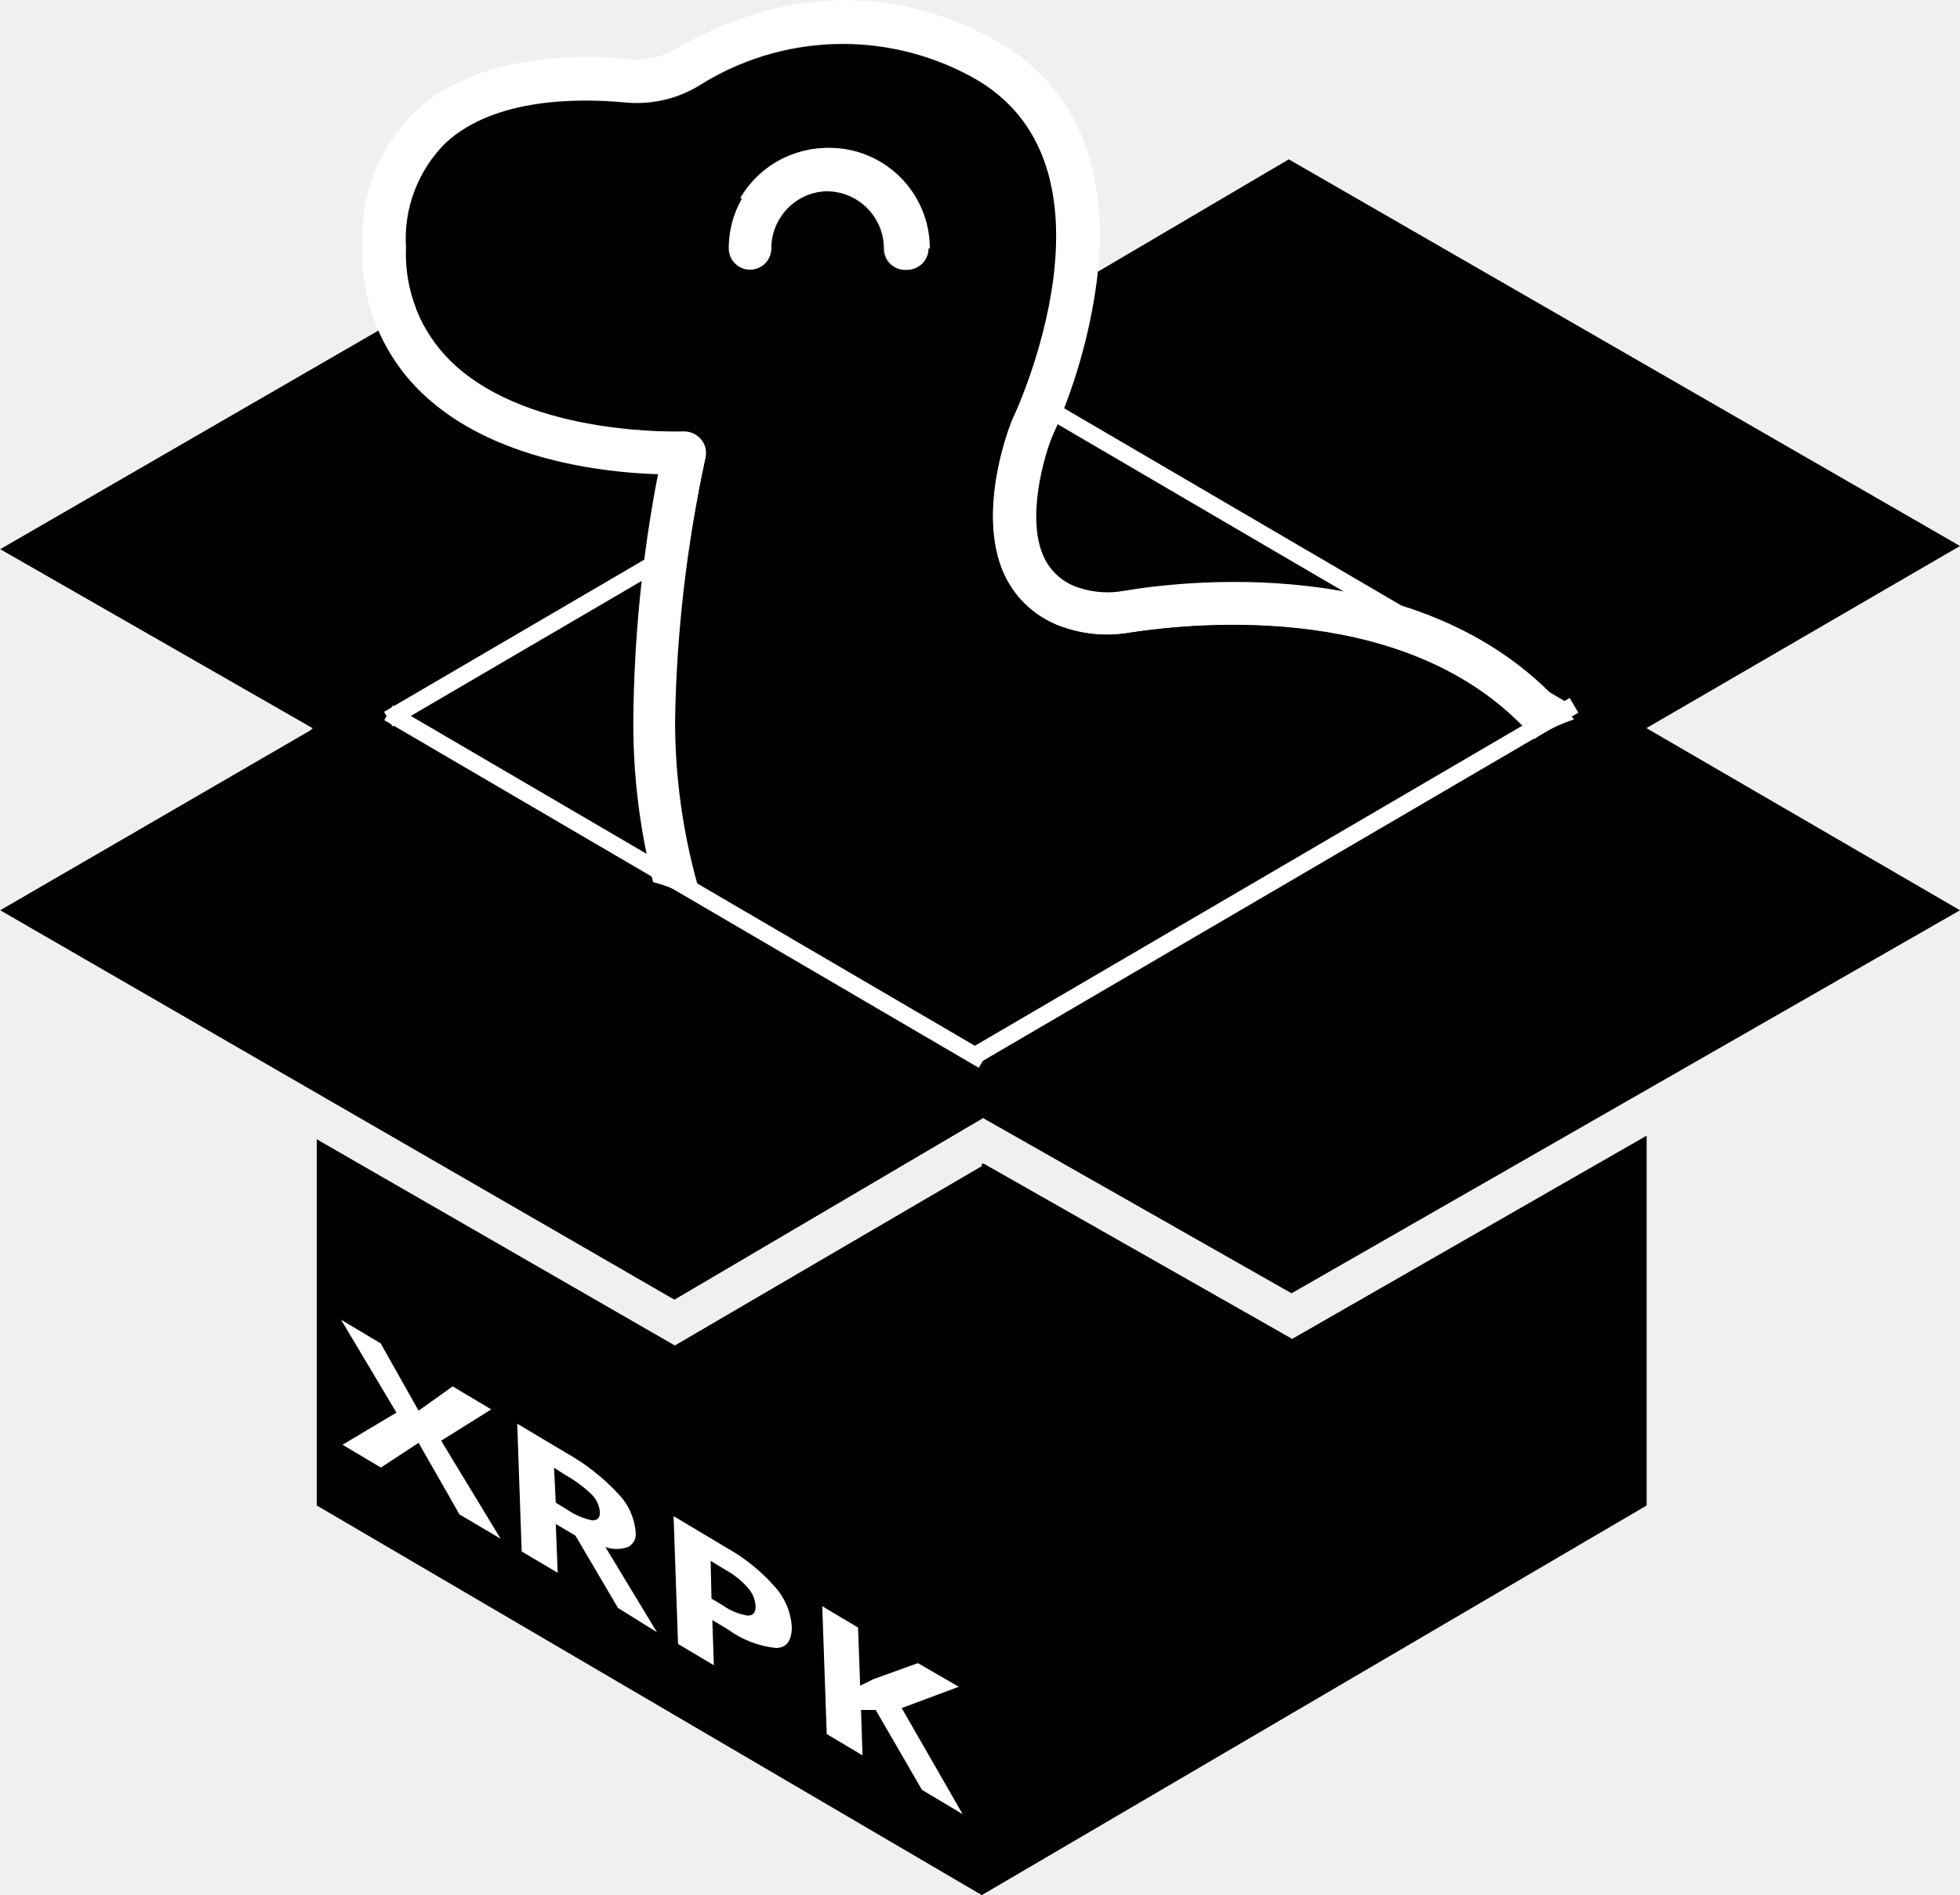
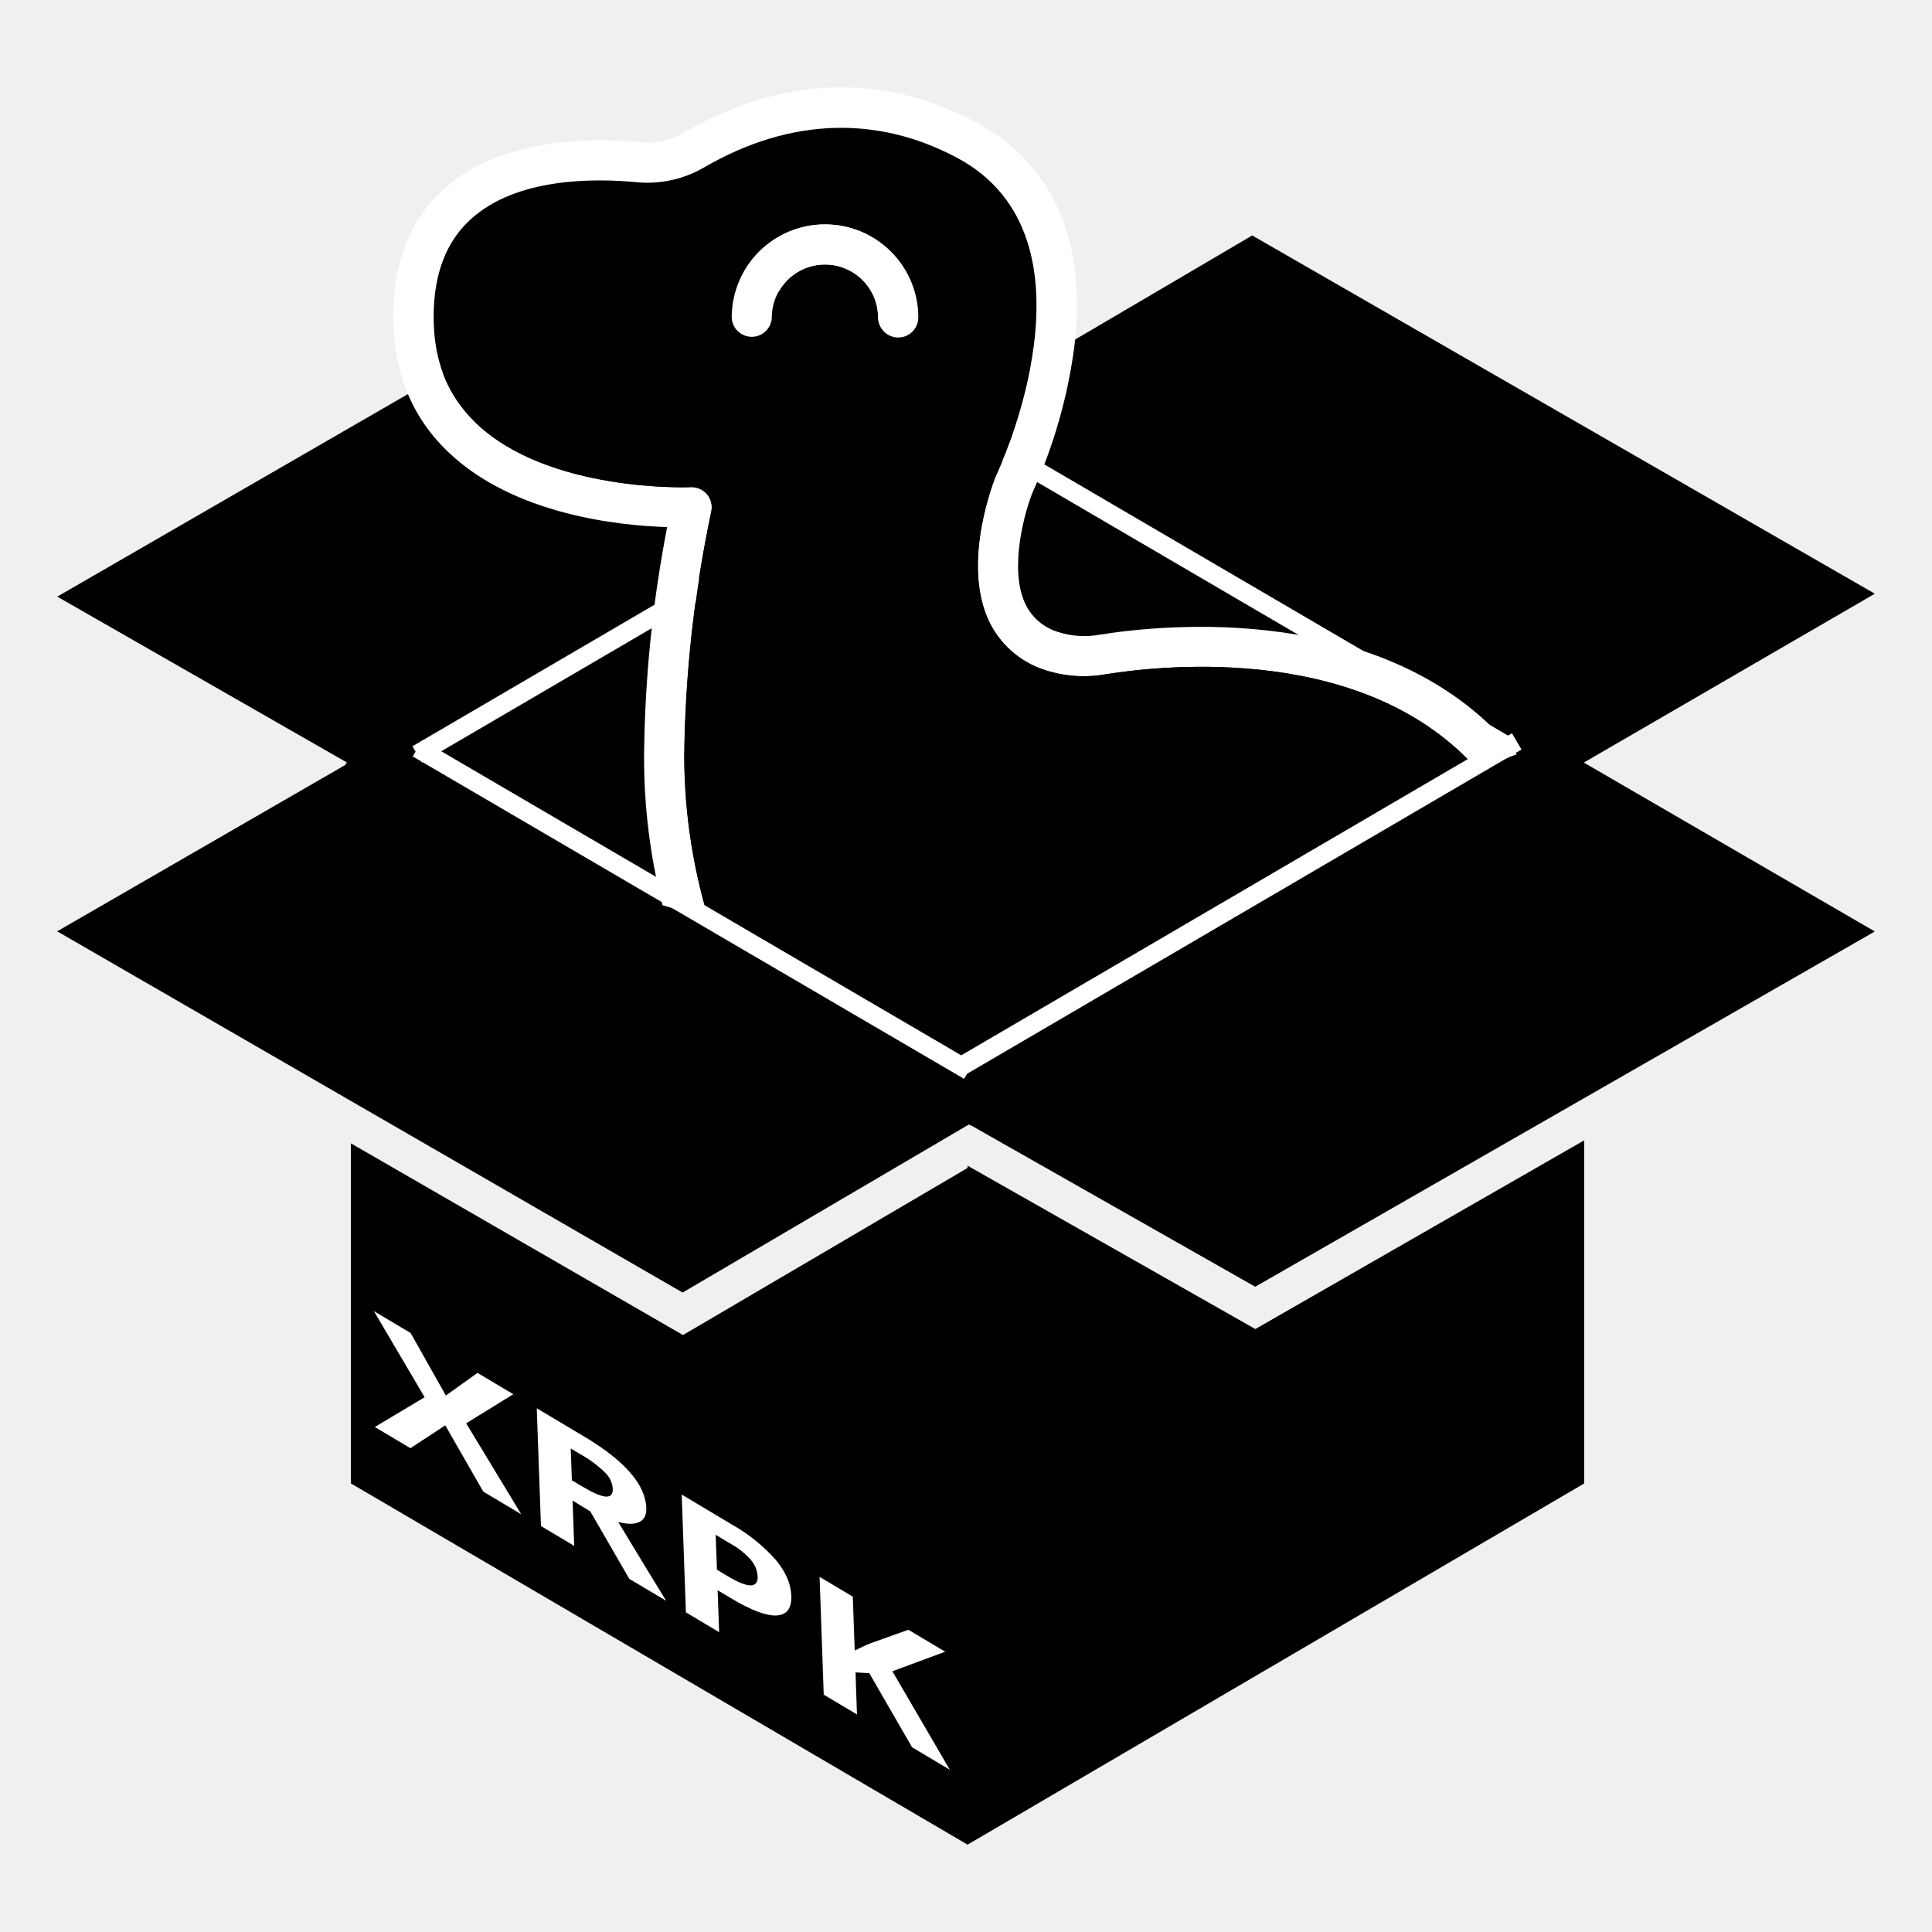
- <svg xmlns="http://www.w3.org/2000/svg" id="Layer_1" data-name="Layer 1" viewBox="0 0 92.01 88.95">
+ <svg xmlns="http://www.w3.org/2000/svg" id="Layer_1" data-name="Layer 1" viewBox="0 0 512 512">
  <defs>
-     <style>.cls-1{stroke:#fff;stroke-miterlimit:10;stroke-width:0.8px;}.cls-2{fill:#fff;}</style>
+     <style>.cls-1{stroke:#fff;stroke-miterlimit:10;stroke-width:5px;}.cls-2{fill:#fff;}</style>
  </defs>
-   <path d="M35.66,13,4,31.3l14.68,8.41-.12.06.06,0L4,48.25,35.65,66.53,50.15,58l.07.05h0l14.4,8.18L96,48.25,81.28,39.7,96,31.15,64.49,13,50.1,21.47ZM81.29,58.83,64.65,68.37,50.18,60.15l-.1,0v.11L35.67,68.68,18.86,59V76.19L50.08,94.48,81.29,76.19Z" transform="translate(-3.99 -5.52)" />
-   <line class="cls-1" x1="18.23" y1="33.76" x2="47.05" y2="16.91" />
-   <line class="cls-1" x1="47.17" y1="18" x2="73.43" y2="33.36" />
-   <path class="cls-2" d="M77.54,38.88c.12.13.22.28.34.41a7.16,7.16,0,0,0-1.86.92v0c-5.62-6.51-15.89-5.44-18.91-5A6.26,6.26,0,0,1,54,35a4.7,4.7,0,0,1-2.9-2.57c-1.34-3,.34-7.12.41-7.3s5.66-12-2-16.08a12.61,12.61,0,0,0-12.75.47,5.64,5.64,0,0,1-3.46.77c-2.15-.2-6.09-.23-8.4,1.89a6.35,6.35,0,0,0-1.87,4.93,7.05,7.05,0,0,0,2.17,5.39C28.88,26,36,25.77,36.08,25.75a1.05,1.05,0,0,1,.82.37,1,1,0,0,1,.22.86,62.46,62.46,0,0,0-1.37,12.38,28.55,28.55,0,0,0,1.4,8.81,6.53,6.53,0,0,0-2.5-1.24,30.15,30.15,0,0,1-.93-7.55,63.33,63.33,0,0,1,1.16-11.6c-2.45-.07-7.77-.63-11.07-3.8A9.08,9.08,0,0,1,21,17.13a8.27,8.27,0,0,1,2.55-6.44C26.44,8.06,31,8.06,33.51,8.3a3.79,3.79,0,0,0,2.26-.51c4.91-2.84,10-3,14.71-.51,3.93,2.1,5.67,6,5,11.42A25.83,25.83,0,0,1,53.39,26c-.38.91-1.23,3.83-.41,5.64a2.69,2.69,0,0,0,1.69,1.48,4.28,4.28,0,0,0,2.11.13C60.06,32.7,71.23,31.56,77.54,38.88Z" transform="translate(-3.99 -5.52)" />
-   <path d="M76,40.19v0a7.74,7.74,0,0,0-.7.51c-1.46,1.21-4.3,1.62-6,2.59-2.8,1.56-5.37,3.54-8.16,5.15a110.43,110.43,0,0,0-11.32,7.2,23.21,23.21,0,0,0-2.37-1,3.35,3.35,0,0,0-.45-.27,5.86,5.86,0,0,0-3-2.68c-1-.42-2-.87-3-1.34a9.1,9.1,0,0,0-1.39-.47,16.83,16.83,0,0,1-1.53-.74,6.1,6.1,0,0,0-1-.95,28.55,28.55,0,0,1-1.4-8.81A62.46,62.46,0,0,1,37.12,27a1,1,0,0,0-.22-.86,1.05,1.05,0,0,0-.82-.37c-.07,0-7.2.28-10.86-3.23a7.05,7.05,0,0,1-2.17-5.39,6.35,6.35,0,0,1,1.87-4.93c2.31-2.12,6.25-2.09,8.4-1.89a5.64,5.64,0,0,0,3.46-.77,12.61,12.61,0,0,1,12.75-.47c7.66,4.08,2.09,15.91,2,16.08s-1.75,4.31-.41,7.3A4.7,4.7,0,0,0,54,35a6.26,6.26,0,0,0,3.08.21C60.12,34.75,70.39,33.68,76,40.19Zm-29.46-22a1,1,0,0,0,1-1,4.72,4.72,0,0,0-9.44,0,1,1,0,0,0,2,0,2.69,2.69,0,0,1,5.38,0A1,1,0,0,0,46.55,18.19Z" transform="translate(-3.99 -5.52)" />
-   <path class="cls-2" d="M47.58,17.18a1,1,0,0,1-1,1,1,1,0,0,1-1-1,2.69,2.69,0,0,0-5.38,0,1,1,0,0,1-2,0,4.72,4.72,0,0,1,9.44,0Z" transform="translate(-3.99 -5.52)" />
-   <line class="cls-1" x1="18.24" y1="33.46" x2="46.15" y2="49.78" />
-   <line class="cls-1" x1="45.55" y1="49.68" x2="73.89" y2="33.11" />
-   <path class="cls-2" d="M27.49,77.75l-1.93-1.14-1.92-3.36-1.77,1.16-1.8-1.07,2.53-1.51L20,67.47l1.86,1.11,1.78,3.16,1.6-1.14,1.81,1.08L24.7,73.15Z" transform="translate(-3.99 -5.52)" />
-   <path class="cls-2" d="M30.08,77.06l.09,2.29-1.69-1-.21-6,2.31,1.38A9.88,9.88,0,0,1,33,75.63a2.92,2.92,0,0,1,.83,1.81.67.67,0,0,1-.36.7,1.57,1.57,0,0,1-1.06,0q1.86,3.08,2.42,4L33,81,31,77.6Zm0-1,.54.33a3.31,3.31,0,0,0,1.17.5c.25,0,.37-.12.36-.4a1.31,1.31,0,0,0-.41-.84,5.91,5.91,0,0,0-1.21-.89L30,74.42Z" transform="translate(-3.99 -5.52)" />
-   <path class="cls-2" d="M41.16,81.88c0,.64-.23,1-.75,1A4.64,4.64,0,0,1,38.15,82l-.72-.43.07,2.12-1.68-1-.21-6,2.53,1.51A8.61,8.61,0,0,1,40.36,80,3.09,3.09,0,0,1,41.16,81.88Zm-3.77-1.32.55.33a2.71,2.71,0,0,0,1.16.47c.25,0,.37-.15.36-.45a1.4,1.4,0,0,0-.35-.84,3.78,3.78,0,0,0-1-.82l-.76-.46Z" transform="translate(-3.99 -5.52)" />
-   <path class="cls-2" d="M49.18,90.68l-1.91-1.14L45.1,85.79l-.69,0,.07,2.13-1.68-1-.21-6,1.68,1,.1,2.73.63-.31,2.08-.75L49,84.7l-2.68,1Z" transform="translate(-3.99 -5.52)" />
+   <path d="M180.92,62.39,15.17,158.11l76.84,44-.58.33.27.17-76.55,44.2L180.9,342.54,256.77,298l.39.23.07-.05L332.65,341l164.2-94.15-77.12-44.76,77.12-44.75-165-94.94-75.36,44.29Zm238.9,239.82-87.14,50-75.75-43-.52-.3v.62Q218.7,331.64,181,353.8L93,303v90.13l163.42,95.72,163.41-95.72Z" />
+   <line class="cls-1" x1="110.56" y1="199.93" x2="261.46" y2="111.69" />
+   <line class="cls-1" x1="262.09" y1="117.39" x2="399.57" y2="197.79" />
+   <path class="cls-2" d="M400.2,197.79c.61.68,1.14,1.45,1.75,2.14a38.51,38.51,0,0,0-9.71,4.81l-.07-.07c-29.44-34.1-83.19-28.52-99-26A33.1,33.1,0,0,1,277,177.6a24.81,24.81,0,0,1-15.14-13.46c-7-15.67,1.76-37.31,2.15-38.22s29.58-62.85-10.48-84.18c-21.25-11.32-44.34-10.48-66.75,2.44a29.79,29.79,0,0,1-18.12,4.06c-11.24-1.08-31.88-1.23-44,9.86-6.5,5.89-9.79,14.6-9.79,25.84,0,11.7,3.67,20.87,11.32,28.21,19.19,18.35,56.5,17,56.88,16.9a5.5,5.5,0,0,1,4.29,1.91,5.32,5.32,0,0,1,1.14,4.51,329.67,329.67,0,0,0-7.18,64.84,149.67,149.67,0,0,0,7.34,46.1,33.94,33.94,0,0,0-13.08-6.5,158,158,0,0,1-4.89-39.52,333,333,0,0,1,6.11-60.71c-12.84-.38-40.67-3.29-58-19.88-9.71-9.25-14.6-21.33-14.6-35.86,0-14.37,4.43-25.69,13.3-33.72,15.06-13.76,39.07-13.76,52.07-12.54A19.75,19.75,0,0,0,181.53,35c25.69-14.83,52.37-15.75,77-2.68,20.57,11,29.67,31.66,26.15,59.79a136.35,136.35,0,0,1-10.93,38.15c-2,4.74-6.43,20-2.15,29.52a14.08,14.08,0,0,0,8.87,7.72,22.51,22.51,0,0,0,11,.69C308.68,165.44,367.17,159.48,400.2,197.79Z" />
+   <path d="M392.17,204.67l.07.07a32.34,32.34,0,0,0-3.67,2.68C380.93,213.77,366,215.91,357,221c-14.68,8.18-28.14,18.58-42.74,27-20.87,11.93-40.45,23.7-59.26,37.7a118.64,118.64,0,0,0-12.38-5.43,24.66,24.66,0,0,0-2.37-1.46c-3-5.81-8.11-10.78-15.6-14-5.28-2.21-10.47-4.58-15.67-7a42.6,42.6,0,0,0-7.27-2.45c-2.83-1.22-5.66-2.6-8-3.9a31.09,31.09,0,0,0-5-5,149.67,149.67,0,0,1-7.34-46.1,329.67,329.67,0,0,1,7.18-64.84,5.32,5.32,0,0,0-1.14-4.51,5.5,5.5,0,0,0-4.29-1.91c-.38.08-37.69,1.45-56.88-16.9-7.65-7.34-11.32-16.51-11.32-28.21,0-11.24,3.29-19.95,9.79-25.84,12.08-11.09,32.72-10.94,44-9.86a29.79,29.79,0,0,0,18.12-4.06c22.41-12.92,45.5-13.76,66.75-2.44C293.61,63.07,264.48,125,264,125.92s-9.18,22.55-2.15,38.22A24.81,24.81,0,0,0,277,177.6a33.1,33.1,0,0,0,16.14,1.07C309,176.15,362.73,170.57,392.17,204.67ZM238,89.45a5.31,5.31,0,0,0,5.36-5.28,24.7,24.7,0,1,0-49.4,0,5.32,5.32,0,0,0,10.63,0,14.07,14.07,0,1,1,28.14,0A5.29,5.29,0,0,0,238,89.45Z" />
+   <path class="cls-2" d="M243.31,84.17a5.32,5.32,0,0,1-10.63,0,14.07,14.07,0,1,0-28.14,0,5.32,5.32,0,0,1-10.63,0,24.7,24.7,0,1,1,49.4,0Z" />
+   <line class="cls-1" x1="110.65" y1="198.31" x2="256.76" y2="283.75" />
+   <line class="cls-1" x1="253.59" y1="283.24" x2="401.95" y2="196.48" />
+   <path class="cls-2" d="M138.13,401.29l-10.06-6L118,377.73l-9.24,6.06-9.43-5.62,13.2-7.89L99.1,347.47l9.72,5.79,9.34,16.57,8.38-6,9.49,5.65-12.49,7.71Z" />
+   <path class="cls-2" d="M151.74,397.67l.43,12-8.81-5.25-1.11-31.21,12.1,7.21q8.47,5,12.61,9.78c2.77,3.15,4.2,6.31,4.32,9.45.06,1.84-.56,3.07-1.85,3.7s-3.15.62-5.59,0q9.75,16.13,12.7,20.88l-9.77-5.82-10.34-17.88Zm-.19-5.38,2.84,1.69c2.78,1.66,4.83,2.54,6.13,2.63s1.92-.61,1.87-2.1a6.67,6.67,0,0,0-2.14-4.37,30.6,30.6,0,0,0-6.33-4.69l-2.67-1.59Z" />
+   <path class="cls-2" d="M209.7,422.91q.18,5-3.92,5.21c-2.72.11-6.67-1.37-11.82-4.43l-3.78-2.26.4,11.11-8.81-5.25-1.11-31.22L193.93,404a45.18,45.18,0,0,1,11.58,9.29Q209.53,418.05,209.7,422.91ZM190,416l2.9,1.73c2.7,1.61,4.72,2.42,6,2.41s1.94-.77,1.89-2.31A7.4,7.4,0,0,0,199,413.4a20.08,20.08,0,0,0-5.34-4.27l-4-2.39Z" />
+   <path class="cls-2" d="M251.71,469l-10-5.95-11.34-19.64-3.65-.21.39,11.15-8.81-5.25-1.1-31.22,8.8,5.25.51,14.28,3.34-1.61,10.87-3.9,9.77,5.82-14,5.18Z" />
</svg>
